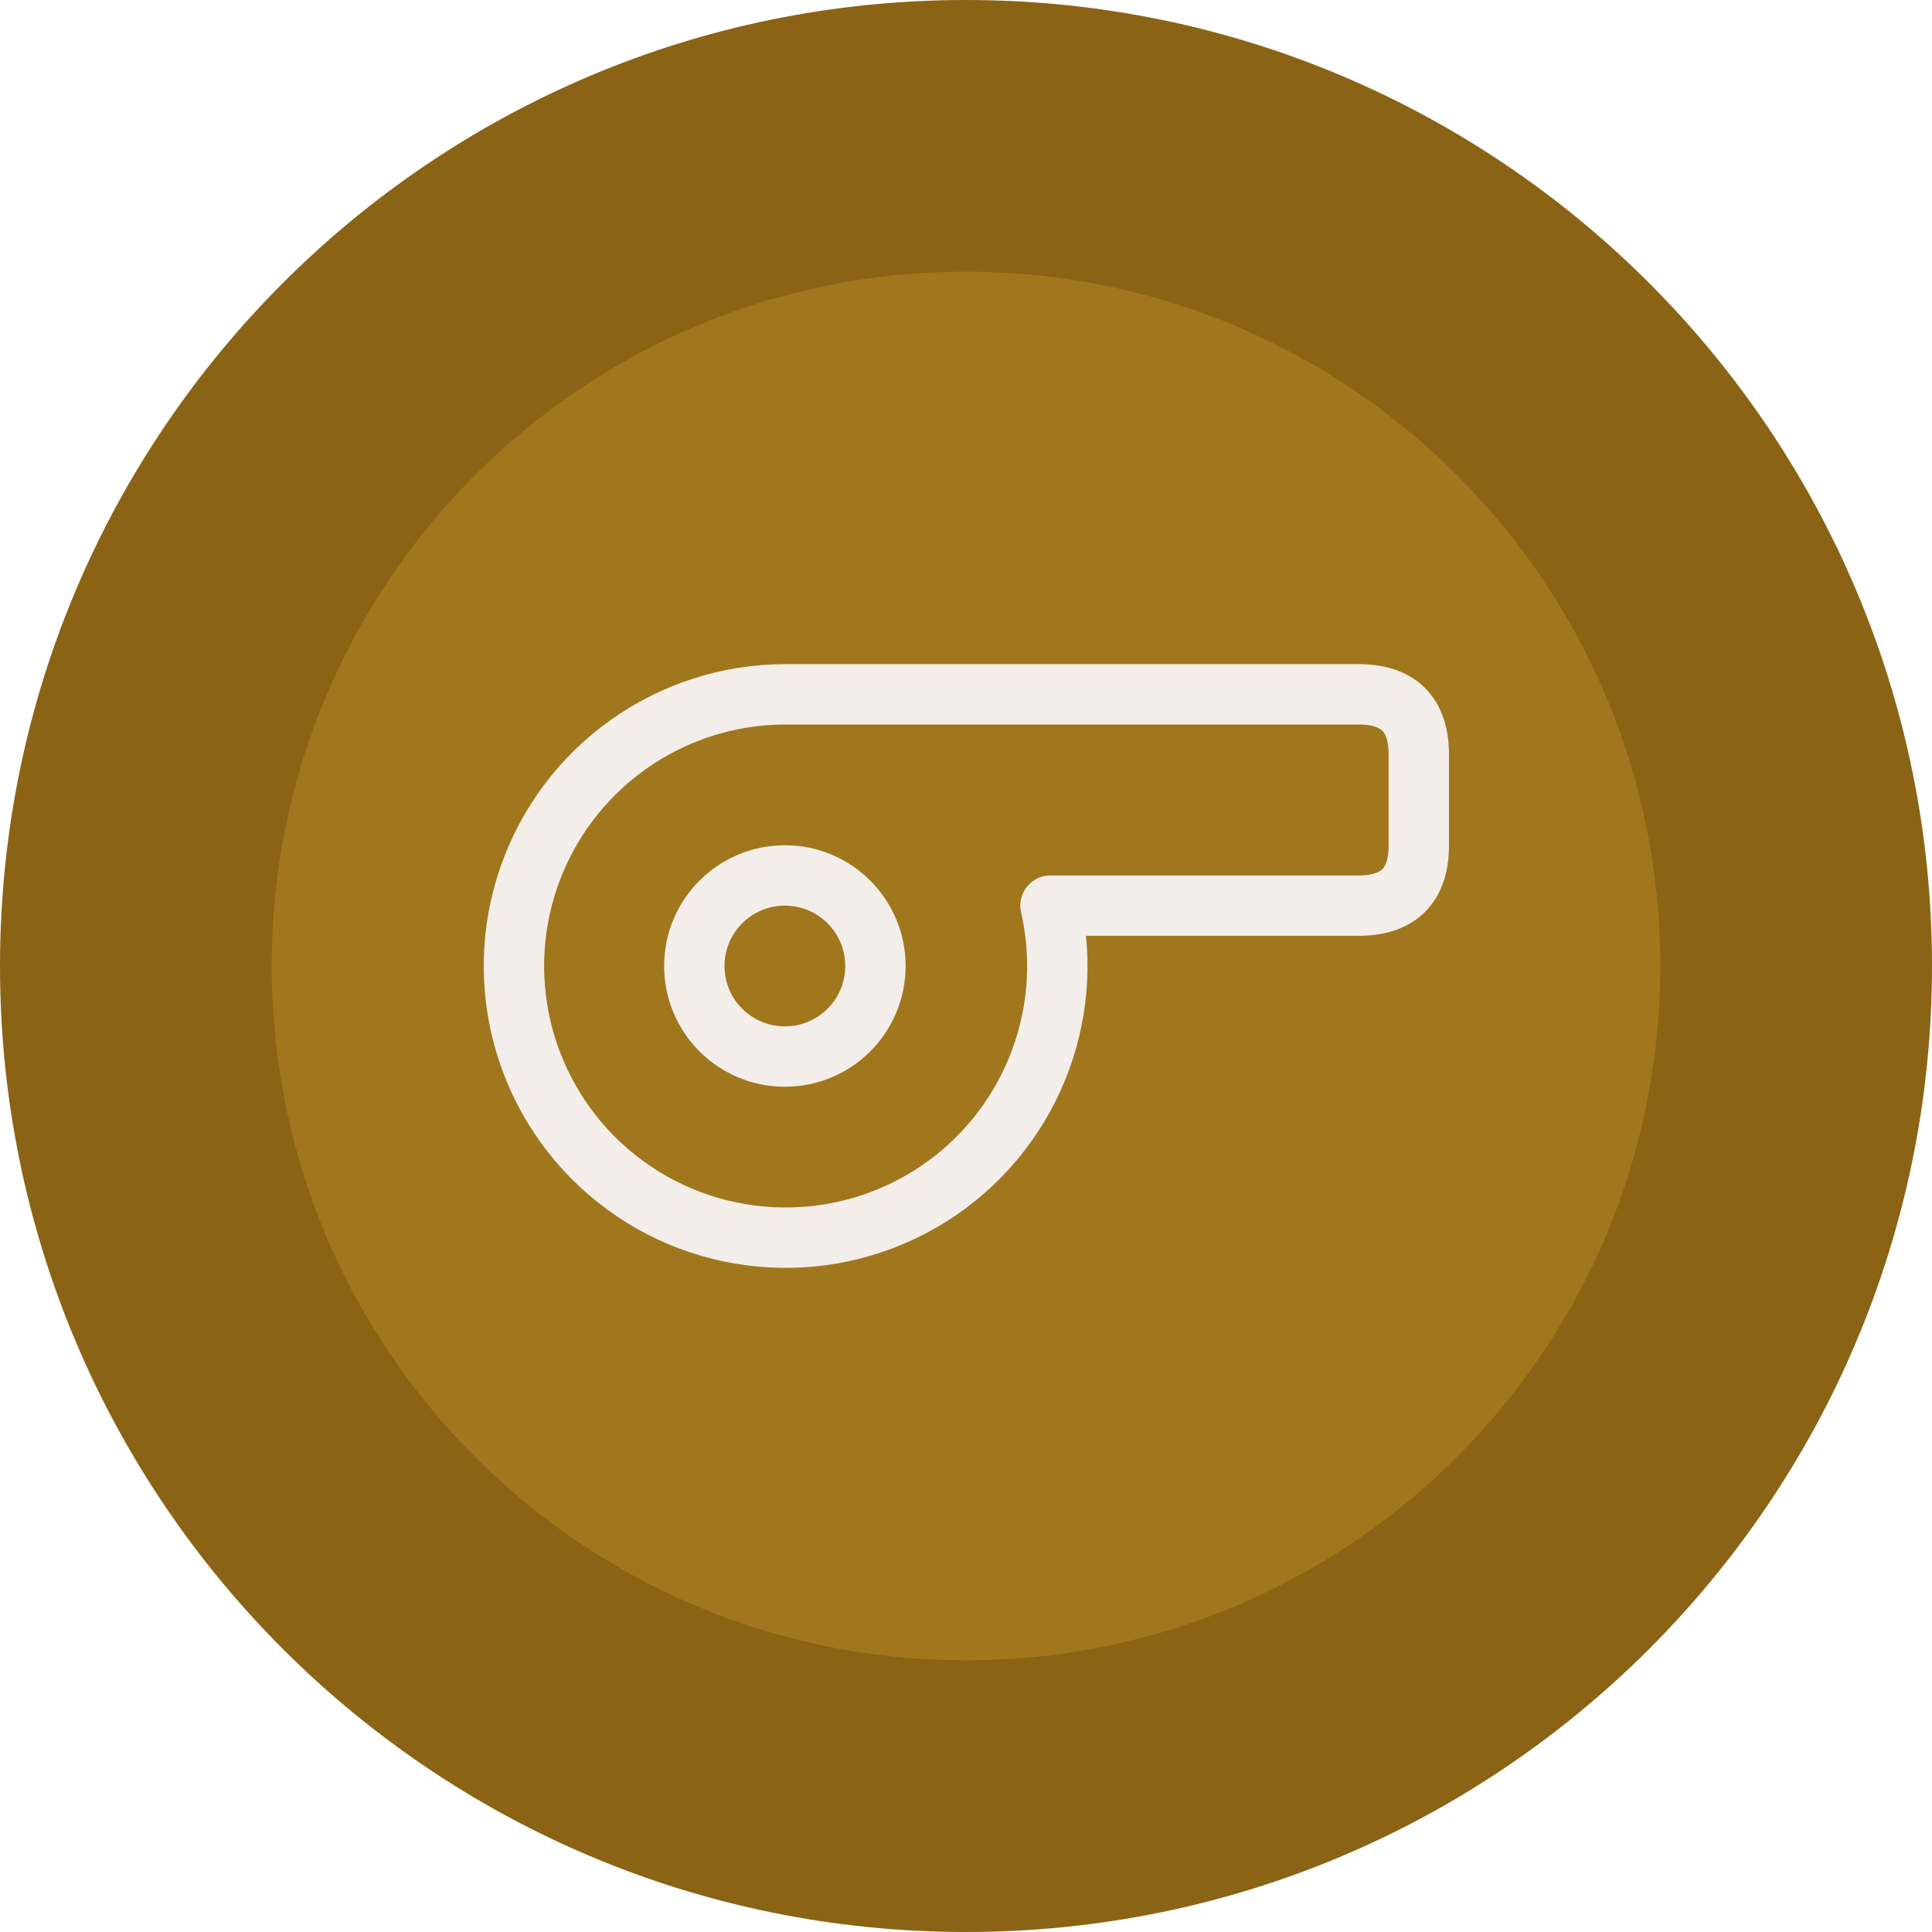
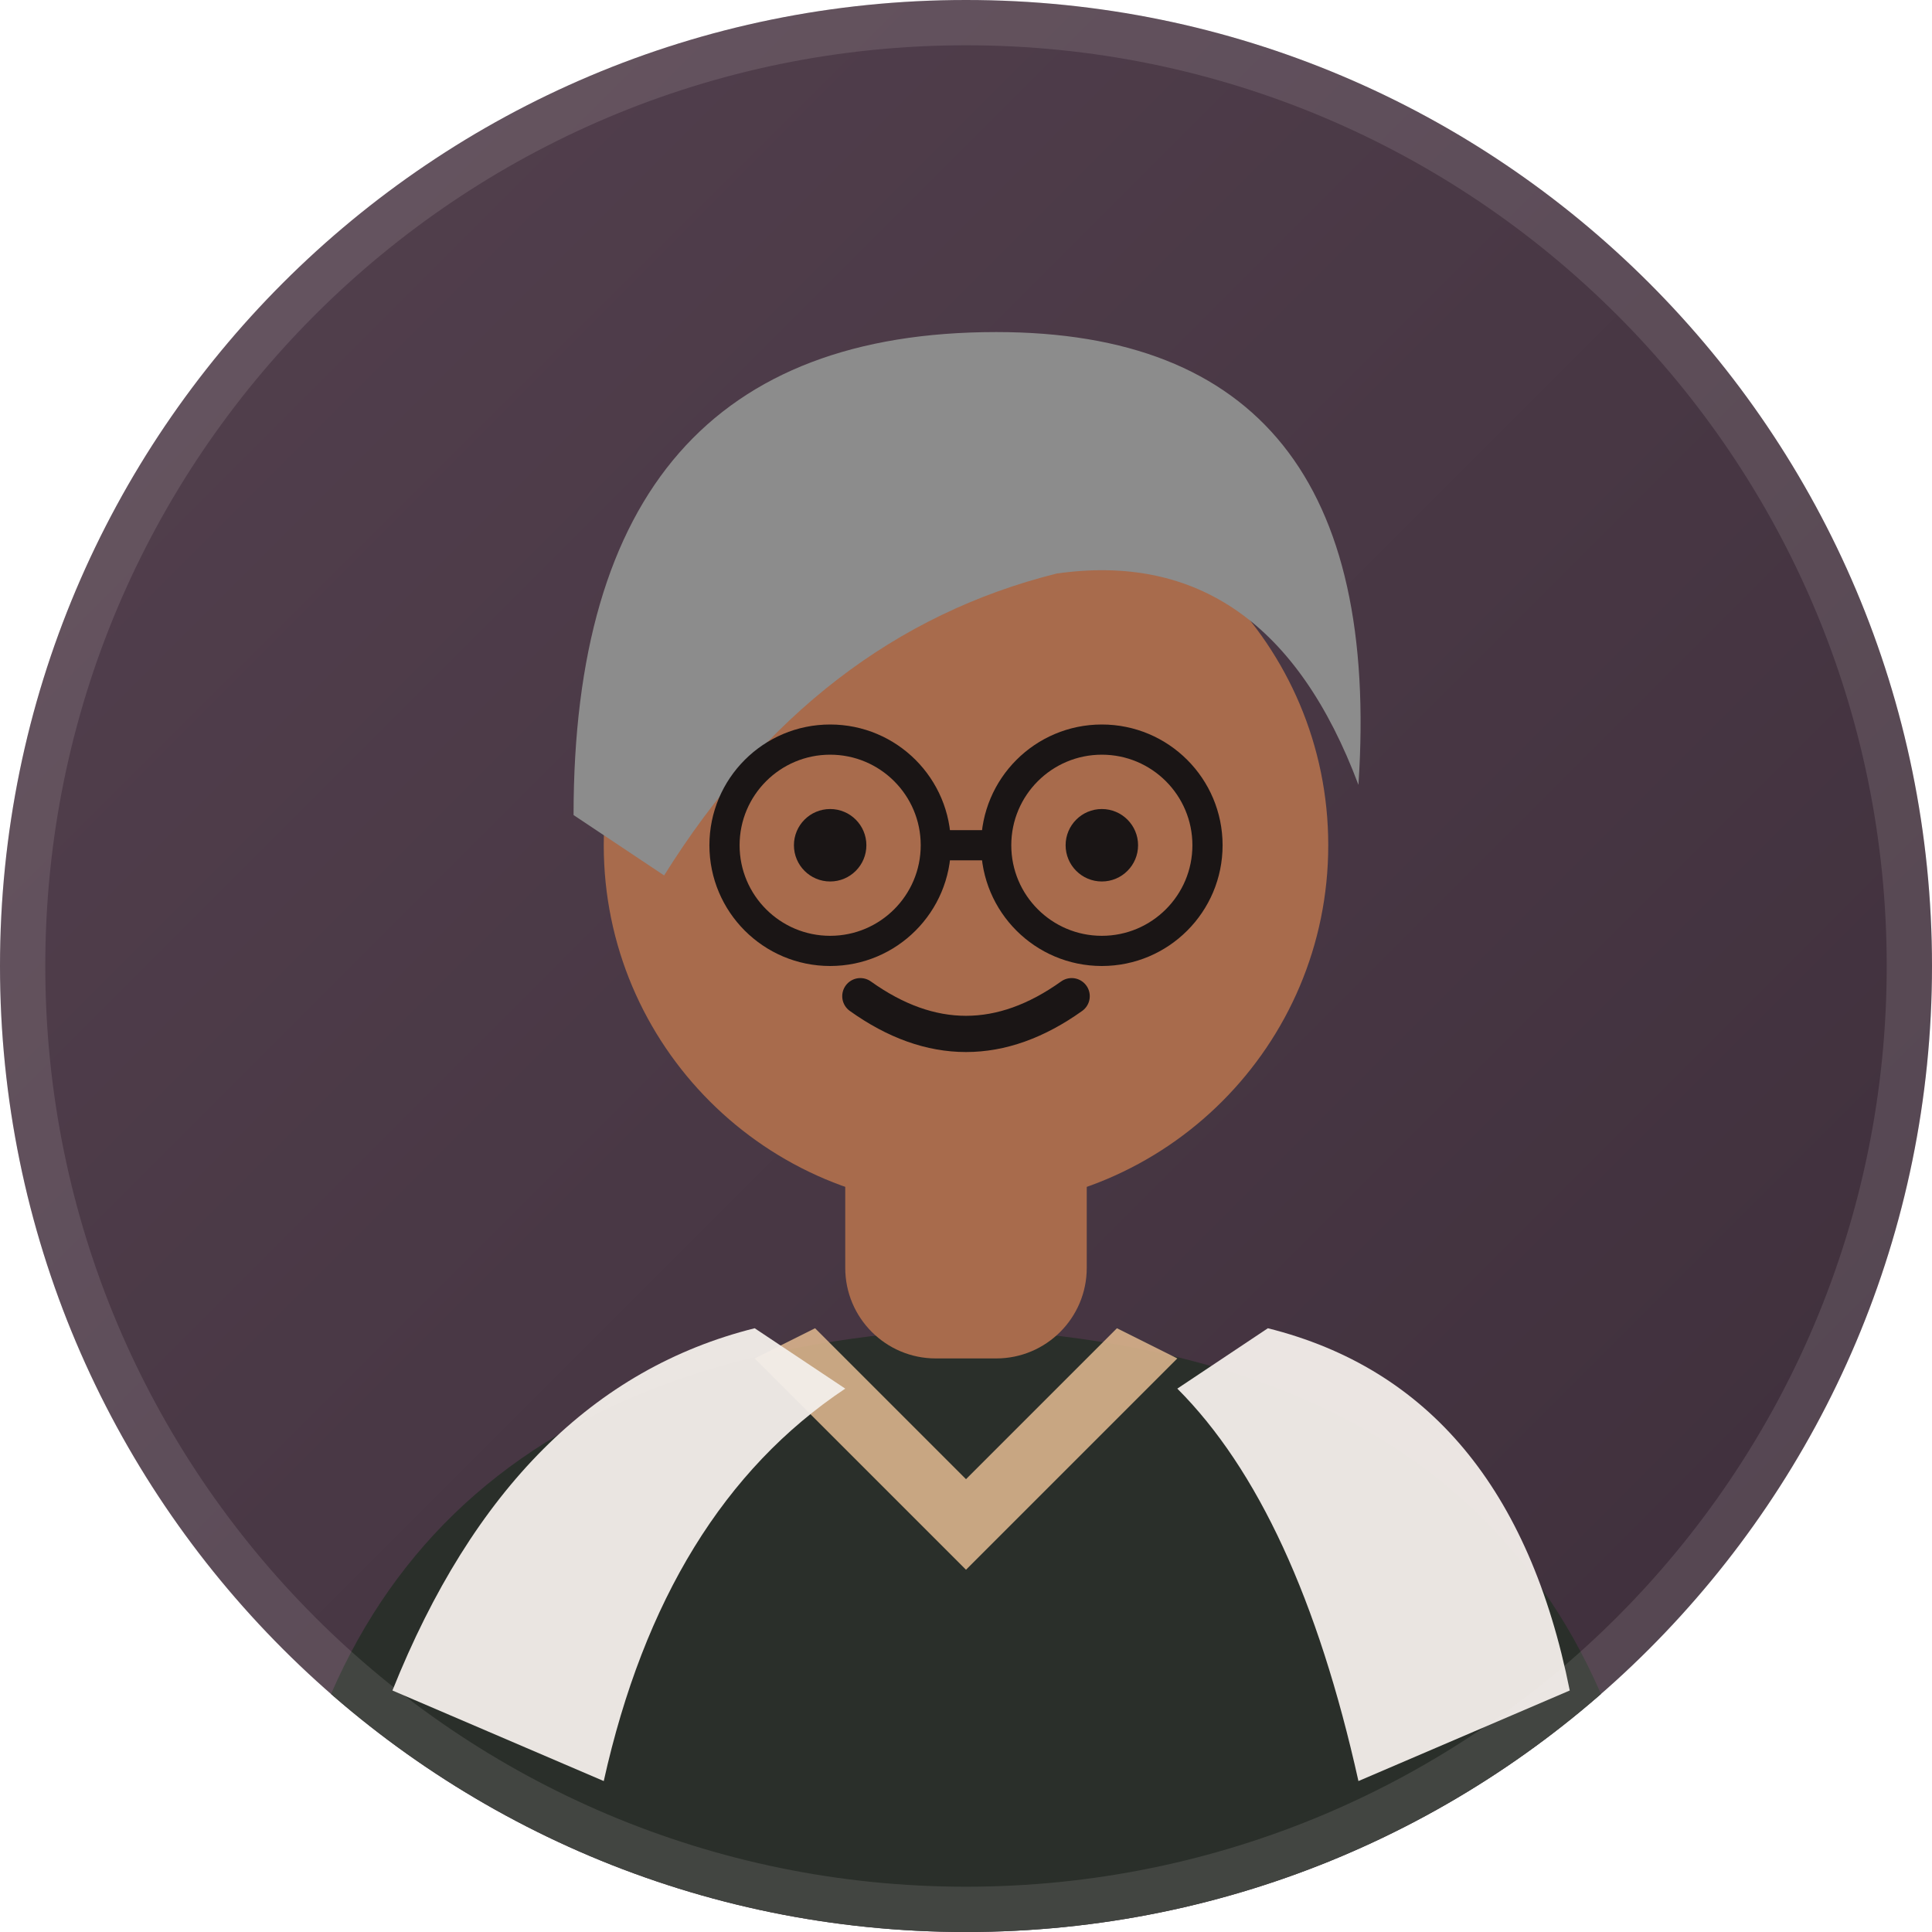
- <svg xmlns="http://www.w3.org/2000/svg" width="128" height="128" viewBox="0 0 128 128">
-   <circle cx="64" cy="64" r="64" fill="#8A6414" />
-   <circle cx="64" cy="64" r="46" fill="#A0771C" />
-   <g fill="none" stroke="#F3EEEA" stroke-width="4" stroke-linecap="round" stroke-linejoin="round">
-     <g transform="translate(-2 -6)">
-       <path d="M54 52H92q4 0 4 4v6q0 4-4 4H71.6A18 18 0 1 1 54 52z" />
-       <circle cx="54" cy="70" r="6" />
+ <svg xmlns="http://www.w3.org/2000/svg" viewBox="0 0 128 128">
+   <defs>
+     <clipPath id="k10">
+       <circle cx="64" cy="64" r="64" />
+     </clipPath>
+     <linearGradient id="g10" x1="0" y1="0" x2="1" y2="1">
+       <stop offset="0" stop-color="#54414F" />
+       <stop offset="1" stop-color="#3D2E3A" />
+     </linearGradient>
+   </defs>
+   <circle cx="64" cy="64" r="64" fill="url(#g10)" />
+   <g clip-path="url(#k10)">
+     <path d="M18 128 Q22 90 64 88 Q106 90 110 128 Z" fill="#2A2F2A" />
+     <path d="M50 90 L64 104 L78 90 L74 88 L64 98 L54 88 Z" fill="#D9B38C" opacity="0.9" />
+     <rect x="56" y="70" width="16" height="20" rx="6" fill="#A86B4C" />
+     <circle cx="64" cy="56" r="24" fill="#A86B4C" />
+     <path d="M38 54 Q38 22 66 22 Q92 22 90 52 Q84 36 70 38 Q54 42 44 58 Z" fill="#8C8C8C" />
+     <path d="M26 112 Q34 92 50 88 L56 92 Q44 100 40 118 Z" fill="#F3EEEA" opacity="0.95" />
+     <path d="M78 92 L84 88 Q100 92 104 112 L90 118 Q86 100 78 92 Z" fill="#F3EEEA" opacity="0.95" />
+     <circle cx="55" cy="56" r="2.4" fill="#1A1515" />
+     <circle cx="73" cy="56" r="2.4" fill="#1A1515" />
+     <path d="M57 66 Q64 71 71 66" stroke="#1A1515" stroke-width="2.4" fill="none" stroke-linecap="round" />
+     <g fill="none" stroke="#1A1515" stroke-width="2">
+       <circle cx="55" cy="56" r="7" />
+       <circle cx="73" cy="56" r="7" />
+       <path d="M62 56 L66 56" />
    </g>
+     <circle cx="64" cy="64" r="62.5" fill="none" stroke="#F3EEEA" stroke-opacity="0.12" stroke-width="3" />
  </g>
</svg>
